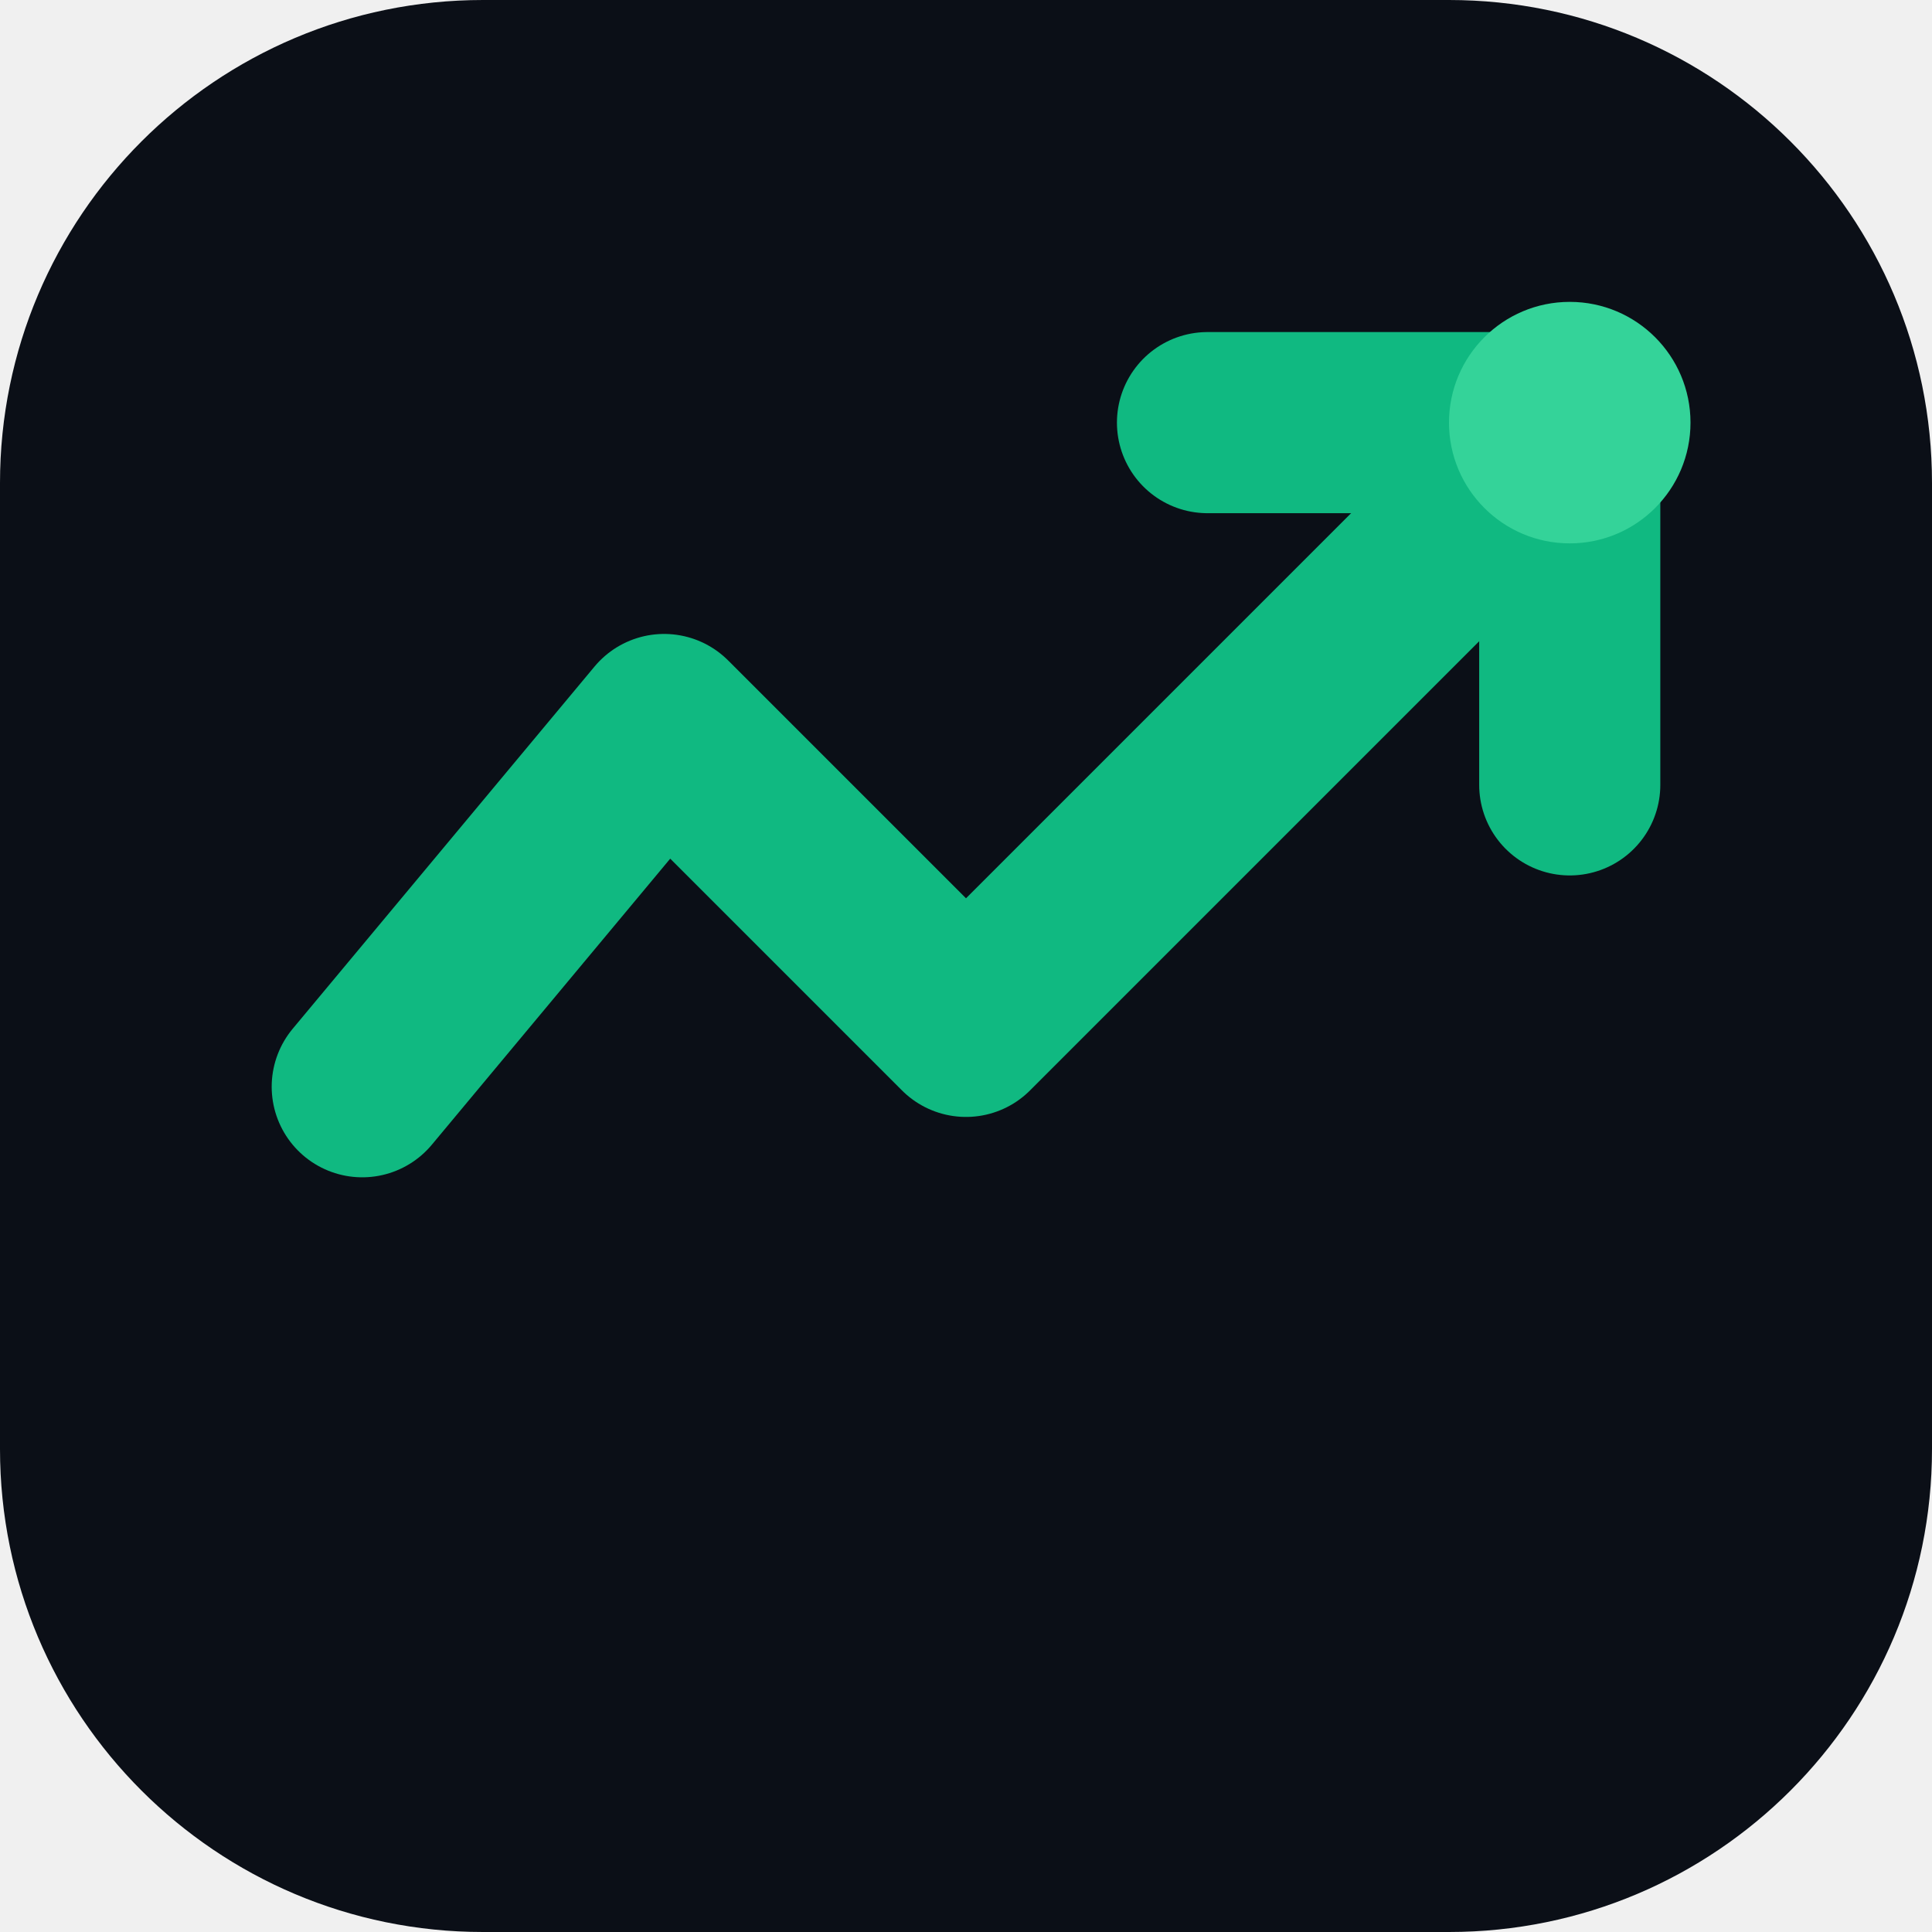
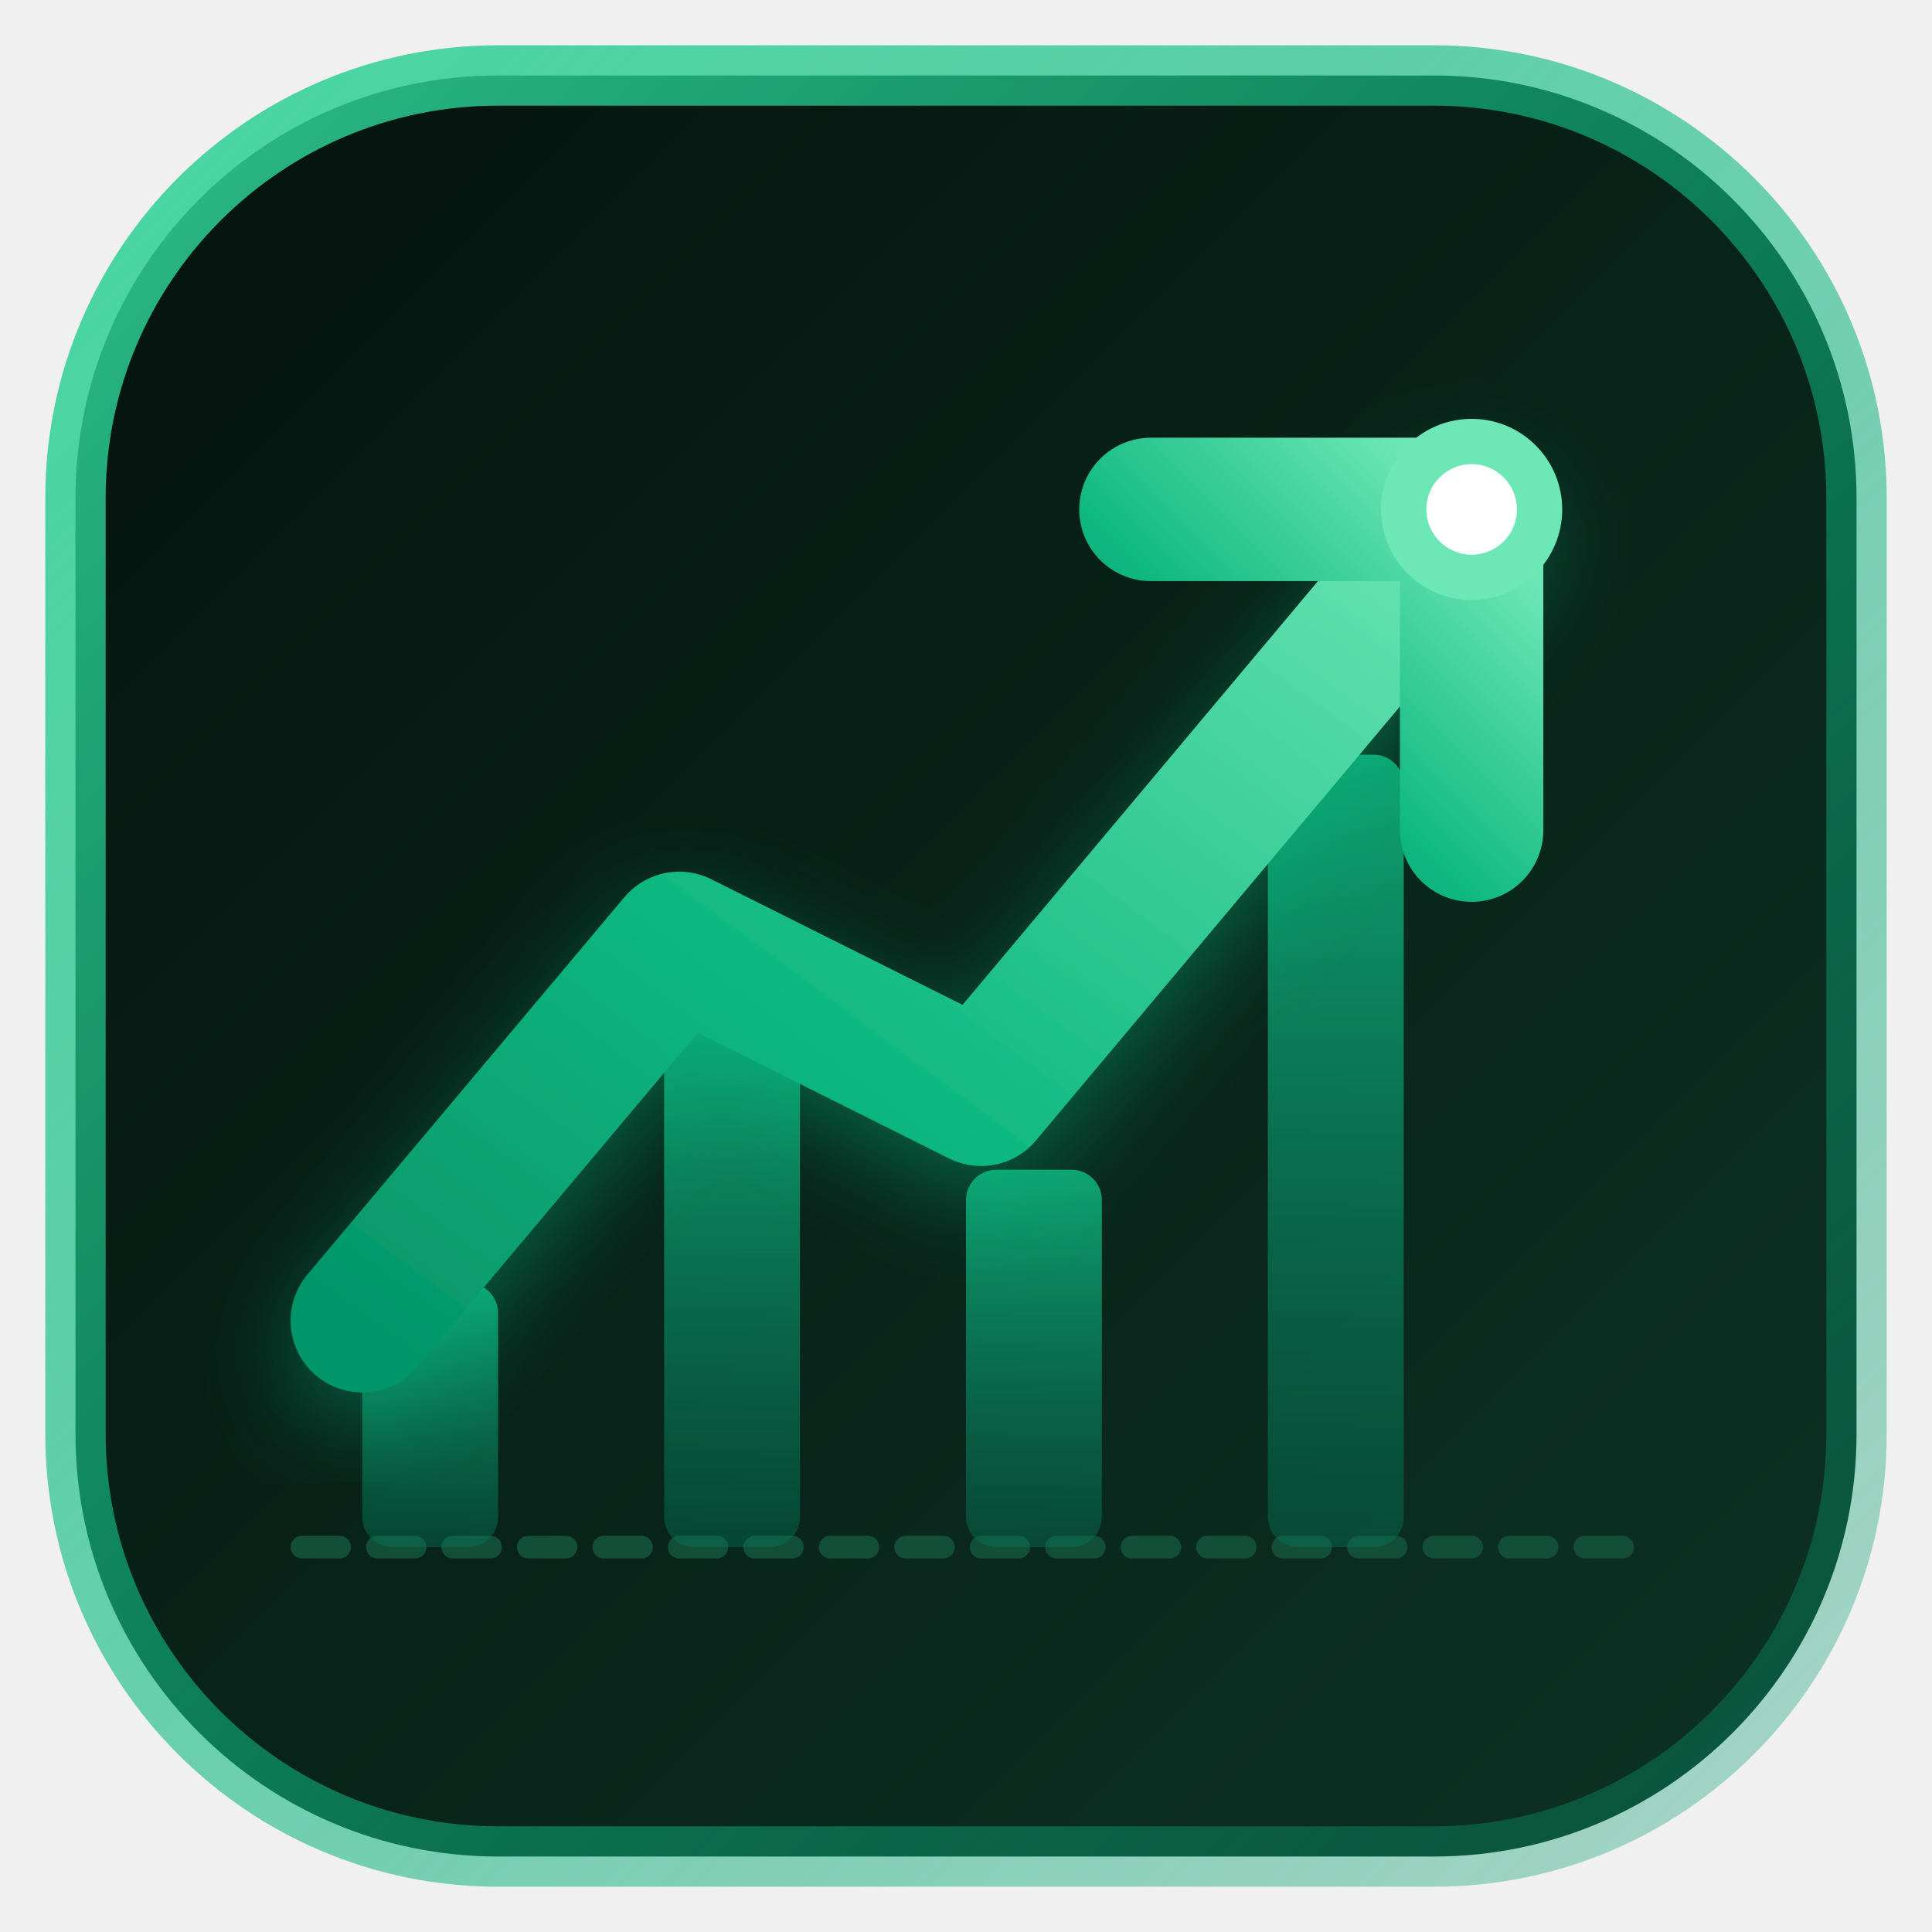
- <svg xmlns="http://www.w3.org/2000/svg" viewBox="0 0 32 32" fill="none">
-   <rect width="32" height="32" rx="8" fill="#0B0F17" />
-   <path d="M6 18L11 12L16 17L26 7" stroke="#10B981" stroke-width="3" stroke-linecap="round" stroke-linejoin="round" />
-   <path d="M20 7H26V13" stroke="#10B981" stroke-width="3" stroke-linecap="round" stroke-linejoin="round" />
-   <circle cx="26" cy="7" r="2" fill="#34D399" />
+ <svg xmlns="http://www.w3.org/2000/svg" viewBox="0 0 512 512" fill="none">
+   <defs>
+     <linearGradient id="bgGrad" x1="0%" y1="0%" x2="100%" y2="100%">
+       <stop offset="0%" stop-color="#04120D" />
+       <stop offset="50%" stop-color="#082319" />
+       <stop offset="100%" stop-color="#0E3326" />
+     </linearGradient>
+     <linearGradient id="borderGrad" x1="0%" y1="0%" x2="100%" y2="100%">
+       <stop offset="0%" stop-color="#34D399" stop-opacity="0.9" />
+       <stop offset="50%" stop-color="#10B981" stop-opacity="0.6" />
+       <stop offset="100%" stop-color="#059669" stop-opacity="0.3" />
+     </linearGradient>
+     <linearGradient id="lineGrad" x1="0%" y1="100%" x2="100%" y2="0%">
+       <stop offset="0%" stop-color="#059669" />
+       <stop offset="40%" stop-color="#10B981" />
+       <stop offset="100%" stop-color="#6EE7B7" />
+     </linearGradient>
+     <linearGradient id="barGrad" x1="0%" y1="0%" x2="0%" y2="100%">
+       <stop offset="0%" stop-color="#10B981" stop-opacity="0.85" />
+       <stop offset="100%" stop-color="#047857" stop-opacity="0.4" />
+     </linearGradient>
+     <filter id="glow" x="-20%" y="-20%" width="140%" height="140%">
+       <feDropShadow dx="0" dy="8" stdDeviation="12" flood-color="#10B981" flood-opacity="0.4" />
+     </filter>
+   </defs>
+   <rect x="20" y="20" width="472" height="472" rx="112" fill="url(#bgGrad)" />
+   <rect x="20" y="20" width="472" height="472" rx="112" stroke="url(#borderGrad)" stroke-width="16" />
+   <line x1="80" y1="410" x2="432" y2="410" stroke="#134E39" stroke-width="6" stroke-linecap="round" stroke-dasharray="10 10" />
+   <rect x="96" y="340" width="36" height="70" rx="8" fill="url(#barGrad)" />
+   <rect x="176" y="270" width="36" height="140" rx="8" fill="url(#barGrad)" />
+   <rect x="256" y="310" width="36" height="100" rx="8" fill="url(#barGrad)" />
+   <rect x="336" y="200" width="36" height="210" rx="8" fill="url(#barGrad)" />
+   <path d="M96 350 L180 250 L260 290 L390 135" stroke="url(#lineGrad)" stroke-width="38" stroke-linecap="round" stroke-linejoin="round" filter="url(#glow)" />
+   <path d="M305 135 H390 V220" stroke="url(#lineGrad)" stroke-width="38" stroke-linecap="round" stroke-linejoin="round" />
+   <circle cx="390" cy="135" r="24" fill="#6EE7B7" />
+   <circle cx="390" cy="135" r="12" fill="#FFFFFF" />
</svg>
